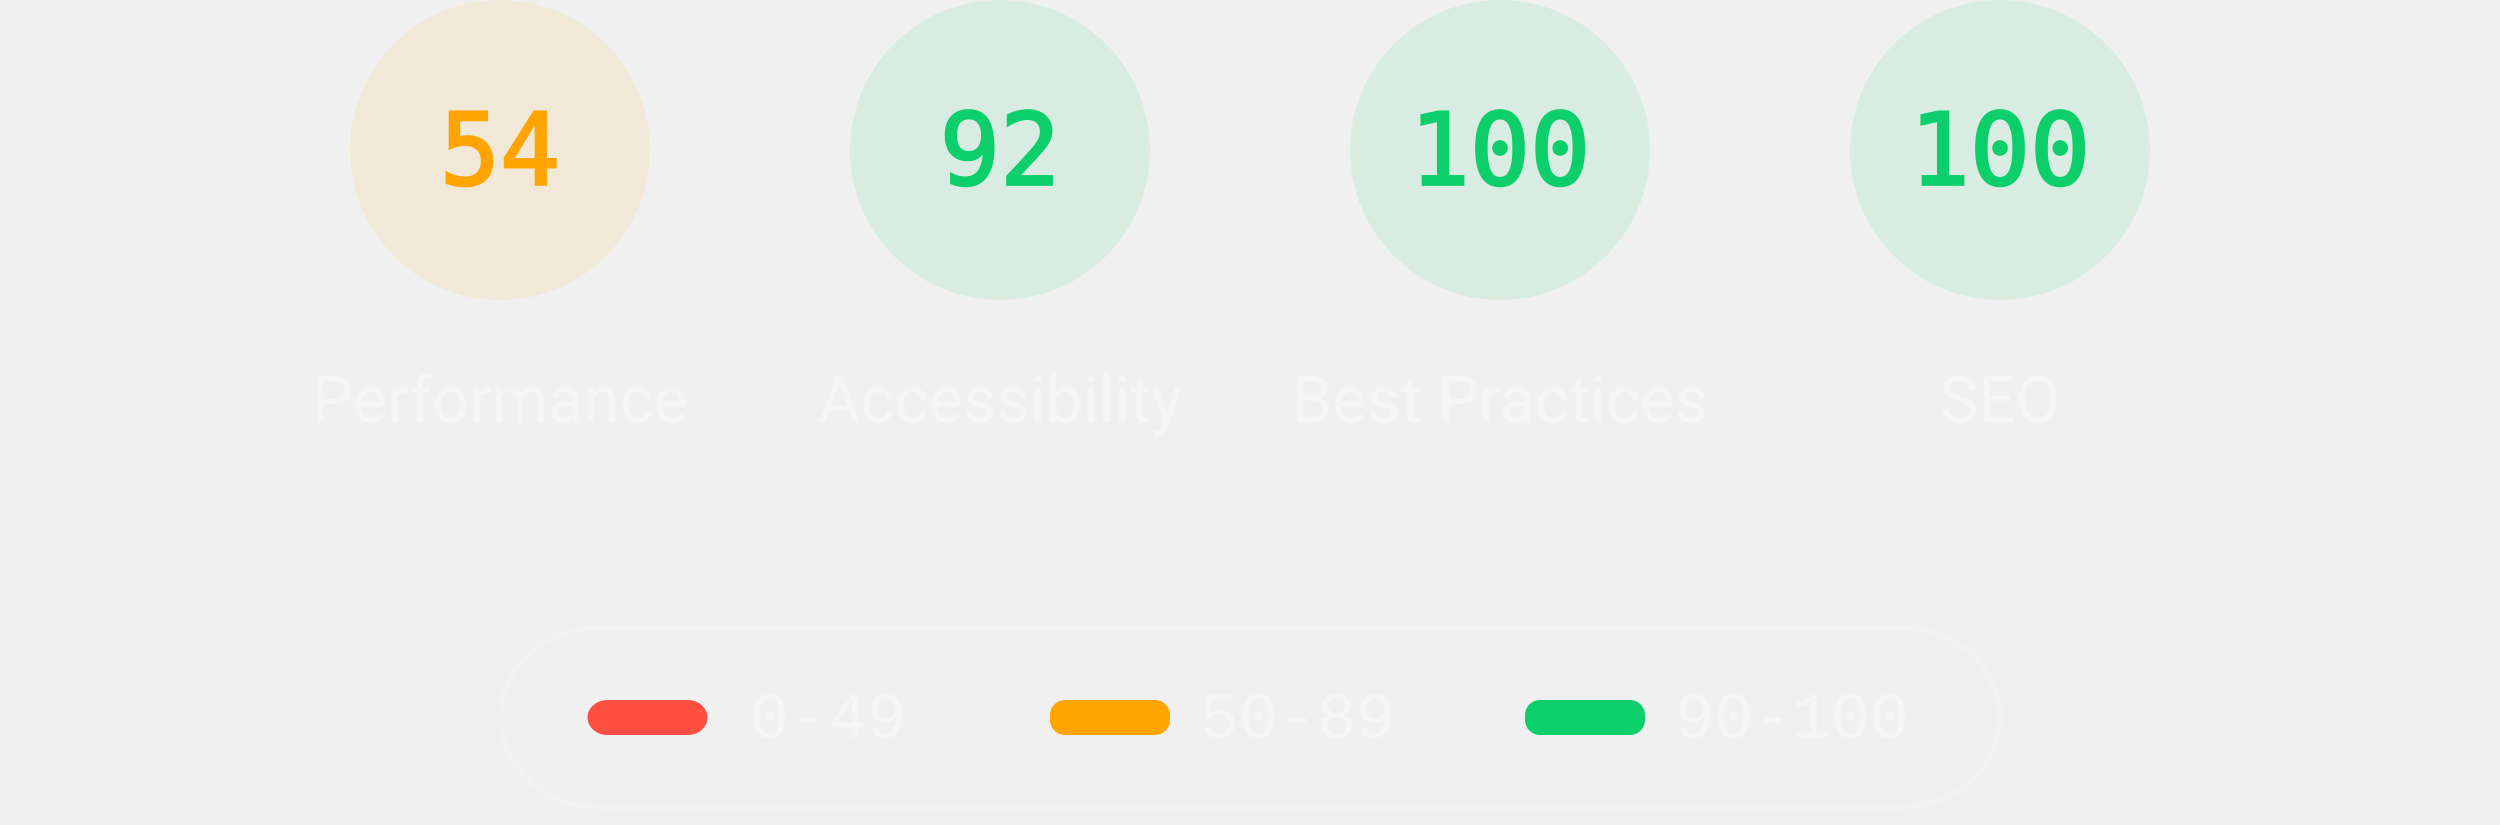
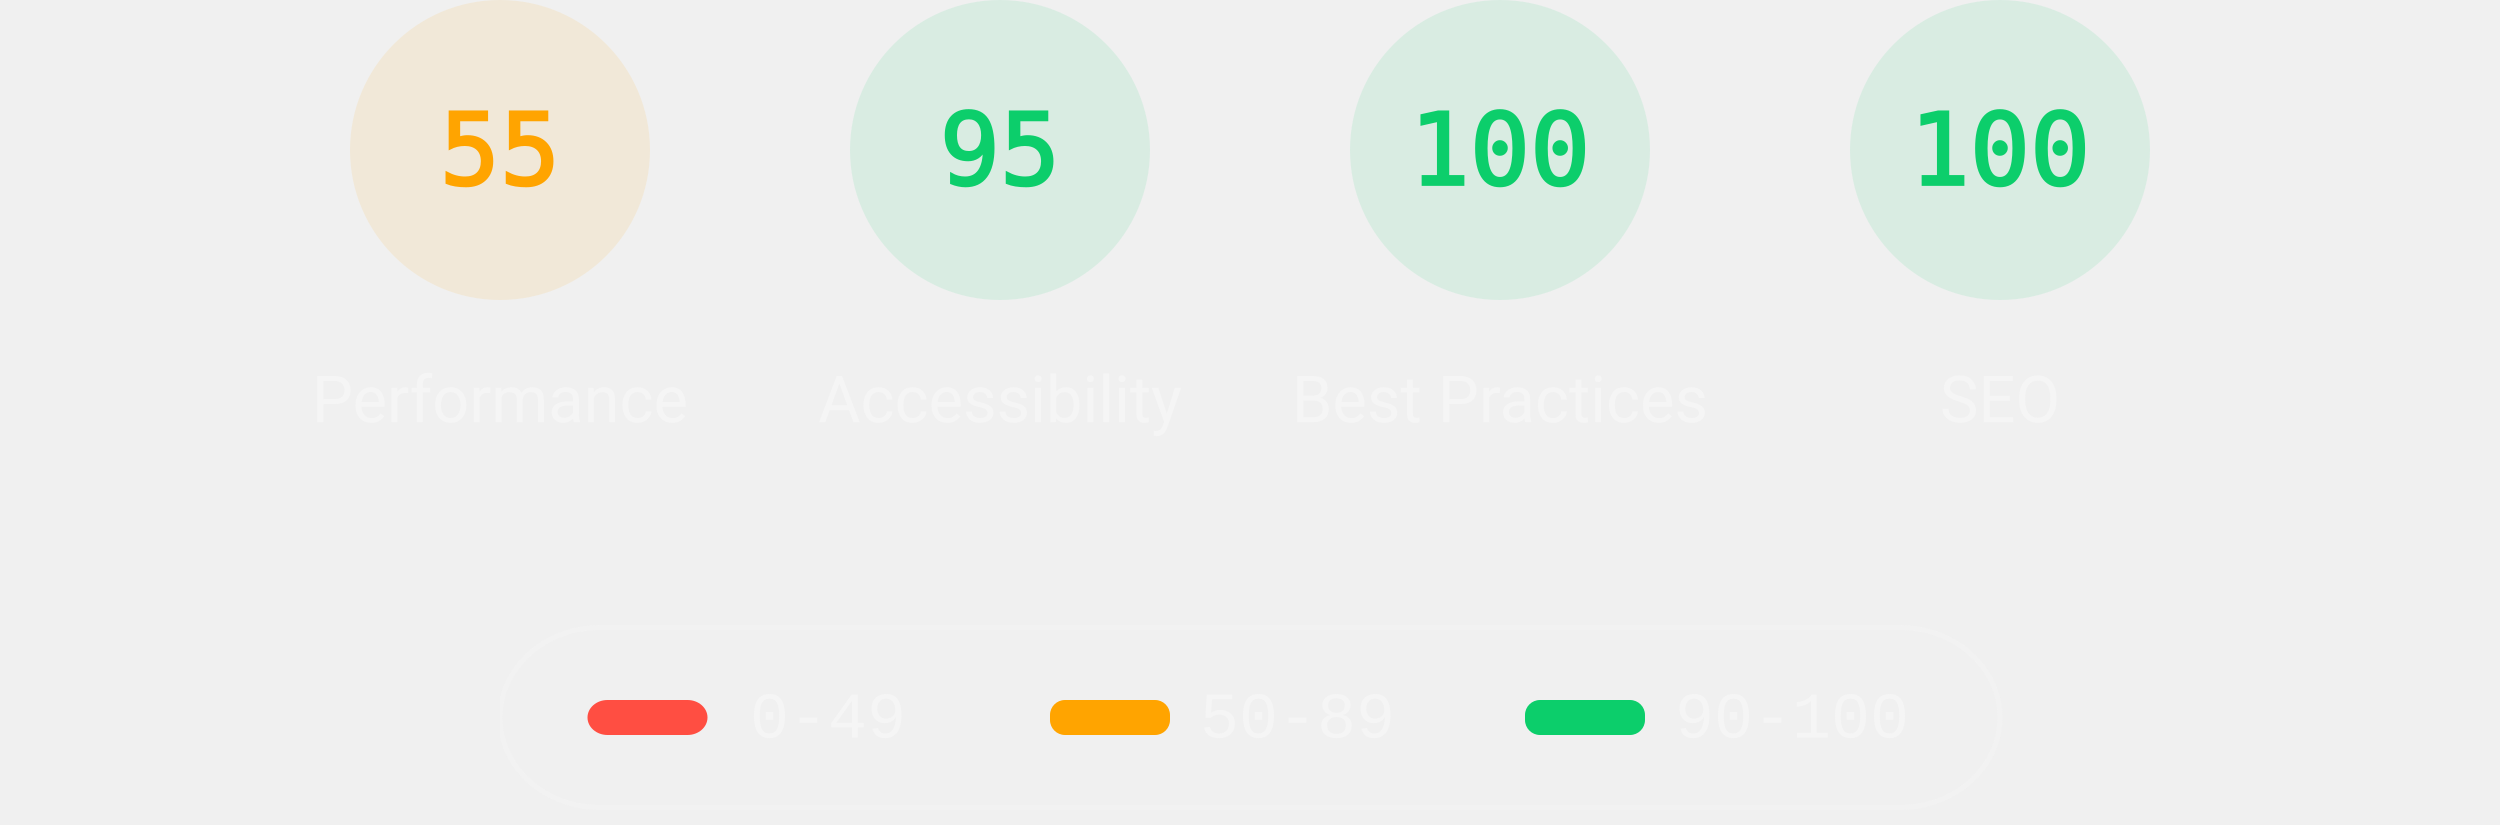
<svg xmlns="http://www.w3.org/2000/svg" class="theme--dark" fill="none" width="1000" height="330">
  <style>
			.gauge-base {
				opacity: 0.1
			}

			.gauge-arc {
				fill: none;
				animation-delay: 250ms;
				stroke-linecap: round;
				transform: rotate(-90deg);
				transform-origin: 100px 60px;
				animation: load-gauge 1s ease forwards
			}

			.guage-text {
				font-size: 40px;
				font-family: monospace;
				text-align: center
			}

			.guage-red {
				color: #ff4e42;
				fill: #ff4e42;
				stroke: #ff4e42
			}
			.guage-orange {
				color: #ffa400;
				fill: #ffa400;
				stroke: #ffa400
			}
			.guage-green {
				color: #0cce6b;
				fill: #0cce6b;
				stroke: #0cce6b
			}
			.theme--agnostic .guage-undefined {
				color: #5c5c5c;
				fill: #5c5c5c;
				stroke: #5c5c5c
			}
			.theme--light .guage-undefined {
				color: #1e1e1e;
				fill: #1e1e1e;
				stroke: #1e1e1e
			}
			.theme--dark .guage-undefined {
				color: #f5f5f5;
				fill: #f5f5f5;
				stroke: #f5f5f5
			}

			.guage-title {
				stroke: none;
				font-size: 26px;
				line-height: 26px;
				font-family: Roboto, Halvetica, Arial, sans-serif
			}
			.metric.guage-title {
				font-family: 'Courier New', Courier, monospace
			}
			.theme--agnostic .guage-title {
				color: #737373;
				fill: #737373
			}
			.theme--light .guage-title {
				color: #212121;
				fill: #212121
			}
			.theme--dark .guage-title {
				color: #f5f5f5;
				fill: #f5f5f5
			}

			@keyframes load-gauge {
				from {
					stroke-dasharray: 0 352.858
				}
			}
			.lh-gauge--pwa__disc {
				fill: #e0e0e0
			}
			.lh-gauge--pwa__logo {
				position: relative;
				fill: #b0b0b0
			}
			.lh-gauge--pwa__invisible {
				display: none
			}
			.lh-gauge--pwa__visible {
				display: inline
			}
			.guage-invisible {
				display: none
			}
			.lh-gauge--pwa__logo--primary-color {
				fill: #304ffe
			}
			.theme--agnostic .lh-gauge--pwa__logo--secondary-color {
				fill: #787878
			}
			.theme--light .lh-gauge--pwa__logo--secondary-color {
				fill: #3d3d3d
			}
			.theme--dark .lh-gauge--pwa__logo--secondary-color {
				fill: #d8b6b6
			}
			.theme--light #svg_2 {
				stroke: #00000022
			}
			.theme--agnostic #svg_2 {
				stroke: #616161
			}
			.theme--light #svg_2 {
				stroke: #00000022
			}
			.theme--dark #svg_2 {
				stroke: #f5f5f566
			}
		</style>
  <svg class="guage-div guage-perf guage-orange" viewBox="0 0 200 200" width="200" height="200" x="100" y="0">
    <circle class="gauge-base" r="56" cx="100" cy="60" stroke-width="8" />
-     <circle class="gauge-arc guage-arc-1" r="56" cx="100" cy="60" stroke-width="8" style="stroke-dasharray: 190.003, 351.858;" />
-     <text class="guage-text" x="100px" y="60px" alignment-baseline="central" dominant-baseline="central" text-anchor="middle">54</text>
+     <circle class="gauge-arc guage-arc-1" r="56" cx="100" cy="60" stroke-width="8" style="stroke-dasharray: 193.522, 351.858;" />
+     <text class="guage-text" x="100px" y="60px" alignment-baseline="central" dominant-baseline="central" text-anchor="middle">55</text>
    <text class="guage-title" x="100px" y="160px" alignment-baseline="central" dominant-baseline="central" text-anchor="middle">Performance</text>
  </svg>
  <svg class="guage-div guage-acc guage-green" viewBox="0 0 200 200" width="200" height="200" x="300" y="0">
    <circle class="gauge-base" r="56" cx="100" cy="60" stroke-width="8" />
-     <circle class="gauge-arc guage-arc-2" r="56" cx="100" cy="60" stroke-width="8" style="stroke-dasharray: 323.709, 351.858;" />
-     <text class="guage-text" x="100px" y="60px" alignment-baseline="central" dominant-baseline="central" text-anchor="middle">92</text>
+     <circle class="gauge-arc guage-arc-2" r="56" cx="100" cy="60" stroke-width="8" style="stroke-dasharray: 334.265, 351.858;" />
+     <text class="guage-text" x="100px" y="60px" alignment-baseline="central" dominant-baseline="central" text-anchor="middle">95</text>
    <text class="guage-title" x="100px" y="160px" alignment-baseline="central" dominant-baseline="central" text-anchor="middle">Accessibility</text>
  </svg>
  <svg class="guage-div guage-best guage-green" viewBox="0 0 200 200" width="200" height="200" x="500" y="0">
    <circle class="gauge-base" r="56" cx="100" cy="60" stroke-width="8" />
    <circle class="gauge-arc guage-arc-3" r="56" cx="100" cy="60" stroke-width="8" style="stroke-dasharray: 351.858, 351.858;" />
    <text class="guage-text" x="100px" y="60px" alignment-baseline="central" dominant-baseline="central" text-anchor="middle">100</text>
    <text class="guage-title" x="100px" y="160px" alignment-baseline="central" dominant-baseline="central" text-anchor="middle">Best Practices</text>
  </svg>
  <svg class="guage-div guage-seo guage-green" viewBox="0 0 200 200" width="200" height="200" x="700" y="0">
    <circle class="gauge-base" r="56" cx="100" cy="60" stroke-width="8" />
    <circle class="gauge-arc guage-arc-4" r="56" cx="100" cy="60" stroke-width="8" style="stroke-dasharray: 351.858, 351.858;" />
    <text class="guage-text" x="100px" y="60px" alignment-baseline="central" dominant-baseline="central" text-anchor="middle">100</text>
    <text class="guage-title" x="100px" y="160px" alignment-baseline="central" dominant-baseline="central" text-anchor="middle">SEO</text>
  </svg>
  <svg class="guage-div guage-pwa guage-invisible" viewBox="0 0 200 200" width="200" height="200" x="900" y="0">
    <svg viewBox="0 0 60 60" width="112" height="112" x="44" y="4">
      <defs>
        <linearGradient id="lh-gauge--pwa__check-circle__gradient-0" x1="50%" y1="0%" x2="50%" y2="100%">
          <stop stop-color="#00C852" offset="0%" />
          <stop stop-color="#009688" offset="100%" />
        </linearGradient>
        <linearGradient id="lh-gauge--pwa__installable__shadow-gradient-0" x1="76.056%" x2="24.111%" y1="82.995%" y2="24.735%">
          <stop stop-color="#A5D6A7" offset="0%" />
          <stop stop-color="#80CBC4" offset="100%" />
        </linearGradient>
        <linearGradient id="lh-gauge--pwa__fast-reliable__shadow-gradient-0" x1="76.056%" y1="82.995%" x2="25.678%" y2="26.493%">
          <stop stop-color="#64B5F6" offset="0%" />
          <stop stop-color="#2979FF" offset="100%" />
        </linearGradient>
        <g id="lh-gauge--pwa__fast-reliable-badge-0">
          <circle fill="#FFFFFF" cx="10" cy="10" r="10" />
          <path fill="#304FFE" d="M10 3.58l5.25 2.34v3.5c0 3.23-2.24 6.26-5.25 7-3.01-.74-5.25-3.77-5.25-7v-3.5L10 3.58zm-.47 10.74l2.76-4.83.03-.07c.04-.08 0-.24-.22-.24h-1.64l.47-3.26h-.47l-2.7 4.77c-.02.01.05-.1-.04.05-.09.16-.1.31.18.31h1.63l-.47 3.27h.47z" />
        </g>
        <g id="lh-gauge--pwa__installable-badge-0">
          <circle fill="#FFFFFF" cx="10" cy="10" r="10" />
          <path fill="#009688" d="M10 4.167A5.835 5.835 0 0 0 4.167 10 5.835 5.835 0 0 0 10 15.833 5.835 5.835 0 0 0 15.833 10 5.835 5.835 0 0 0 10 4.167zm2.917 6.416h-2.334v2.334H9.417v-2.334H7.083V9.417h2.334V7.083h1.166v2.334h2.334v1.166z" />
        </g>
      </defs>
      <g stroke="none" fill-rule="nonzero">
        <circle class="lh-gauge--pwa__disc" cx="30" cy="30" r="30" />
        <g class="lh-gauge--pwa__logo">
          <path d="M35.66 19.39l.7-1.75h2L37.4 15 38.6 12l3.4 9h-2.51l-.58-1.61z" />
          <path d="M33.52 21l3.65-9h-2.42l-2.5 5.82L30.5 12h-1.86l-1.9 5.82-1.35-2.65-1.21 3.72L25.4 21h2.38l1.72-5.2 1.64 5.2z" />
          <path fill-rule="nonzero" d="M20.3 17.91h1.48c.45 0 .85-.05 1.2-.15l.39-1.18 1.07-3.3a2.64 2.64 0 0 0-.28-.37c-.55-.6-1.36-.91-2.42-.91H18v9h2.3V17.9zm1.96-3.84c.22.22.33.5.33.87 0 .36-.1.65-.29.87-.2.23-.59.35-1.15.35h-.86v-2.41h.87c.52 0 .89.1 1.1.32z" />
        </g>
        <rect class="lh-gauge--pwa__component lh-gauge--pwa__na-line lh-gauge--pwa__invisible" fill="#FFFFFF" x="20" y="32" width="20" height="4" rx="2" />
        <g class="lh-gauge--pwa__component lh-gauge--pwa__fast-reliable-badge lh-gauge--pwa__invisible" transform="translate(20, 29)">
          <path fill="url(#lh-gauge--pwa__fast-reliable__shadow-gradient-0)" d="M33.63 19.49A30 30 0 0 1 16.2 30.36L3 17.14 17.14 3l16.49 16.49z" />
          <use href="#lh-gauge--pwa__fast-reliable-badge-0" />
        </g>
        <g class="lh-gauge--pwa__component lh-gauge--pwa__installable-badge lh-gauge--pwa__invisible" transform="translate(20, 29)">
          <path fill="url(#lh-gauge--pwa__installable__shadow-gradient-0)" d="M33.629 19.487c-4.272 5.453-10.391 9.39-17.415 10.869L3 17.142 17.142 3 33.63 19.487z" />
          <use href="#lh-gauge--pwa__installable-badge-0" />
        </g>
        <g class="lh-gauge--pwa__component lh-gauge--pwa__fast-reliable-installable-badges lh-gauge--pwa__invisible">
          <g transform="translate(8, 29)">
            <path fill="url(#lh-gauge--pwa__fast-reliable__shadow-gradient-0)" d="M16.321 30.463L3 17.143 17.142 3l22.365 22.365A29.864 29.864 0 0 1 22 31c-1.942 0-3.84-.184-5.679-.537z" />
            <use href="#lh-gauge--pwa__fast-reliable-badge-0" />
          </g>
          <g transform="translate(32, 29)">
            <path fill="url(#lh-gauge--pwa__installable__shadow-gradient-0)" d="M25.982 11.84a30.107 30.107 0 0 1-13.08 15.203L3 17.143 17.142 3l8.84 8.84z" />
            <use href="#lh-gauge--pwa__installable-badge-0" />
          </g>
        </g>
        <g class="lh-gauge--pwa__component lh-gauge--pwa__check-circle lh-gauge--pwa__invisible" transform="translate(18, 28)">
          <circle fill="#FFFFFF" cx="12" cy="12" r="12" />
          <path fill="url(#lh-gauge--pwa__check-circle__gradient-0)" d="M12 2a10 10 0 1 0 0 20 10 10 0 0 0 0-20zm-2 15l-5-5 1.41-1.41L10 14.17l7.59-7.59L19 8l-9 9z" />
        </g>
      </g>
    </svg>
    <text class="guage-title" y="160px" alignment-baseline="central" dominant-baseline="central" text-anchor="middle">
      <tspan x="100px" dy="-6px">Progressive</tspan>
      <tspan x="100px" dy="30px">Web App</tspan>
    </text>
  </svg>
  <svg width="604" height="76" x="200" y="250">
    <g>
      <rect fill="none" id="canvas_background" height="80" width="604" y="-1" x="-1" />
      <g display="none" overflow="visible" y="0" x="0" height="100%" width="100%" id="canvasGrid">
        <rect fill="url(#gridpattern)" stroke-width="0" y="0" x="0" height="100%" width="100%" />
      </g>
    </g>
    <g>
      <rect fill-opacity="0" stroke-width="2" rx="40" id="svg_2" height="72" width="600" y="1" x="0" fill="#000000" />
      <rect stroke="#000" rx="8" id="svg_3" height="14" width="48" y="30" x="35" stroke-opacity="null" stroke-width="0" fill="#ff4e42" />
      <rect stroke="#000" rx="6" id="svg_4" height="14" width="48" y="30" x="220" stroke-opacity="null" stroke-width="0" fill="#ffa400" />
      <rect stroke="#000" rx="6" id="svg_5" height="14" width="48" y="30" x="410" stroke-opacity="null" stroke-width="0" fill="#0cce6b" />
      <text class="metric guage-title" xml:space="preserve" text-anchor="start" font-size="26" id="svg_6" y="45" x="100" stroke-opacity="null" stroke-width="0" stroke="#000">0-49</text>
      <text class="metric guage-title" xml:space="preserve" text-anchor="start" font-size="26" id="svg_7" y="45" x="280" stroke-opacity="null" stroke-width="0" stroke="#000">50-89</text>
      <text class="metric guage-title" xml:space="preserve" text-anchor="start" font-size="26" id="svg_8" y="45" x="470" stroke-opacity="null" stroke-width="0" stroke="#000">90-100</text>
    </g>
  </svg>
</svg>
